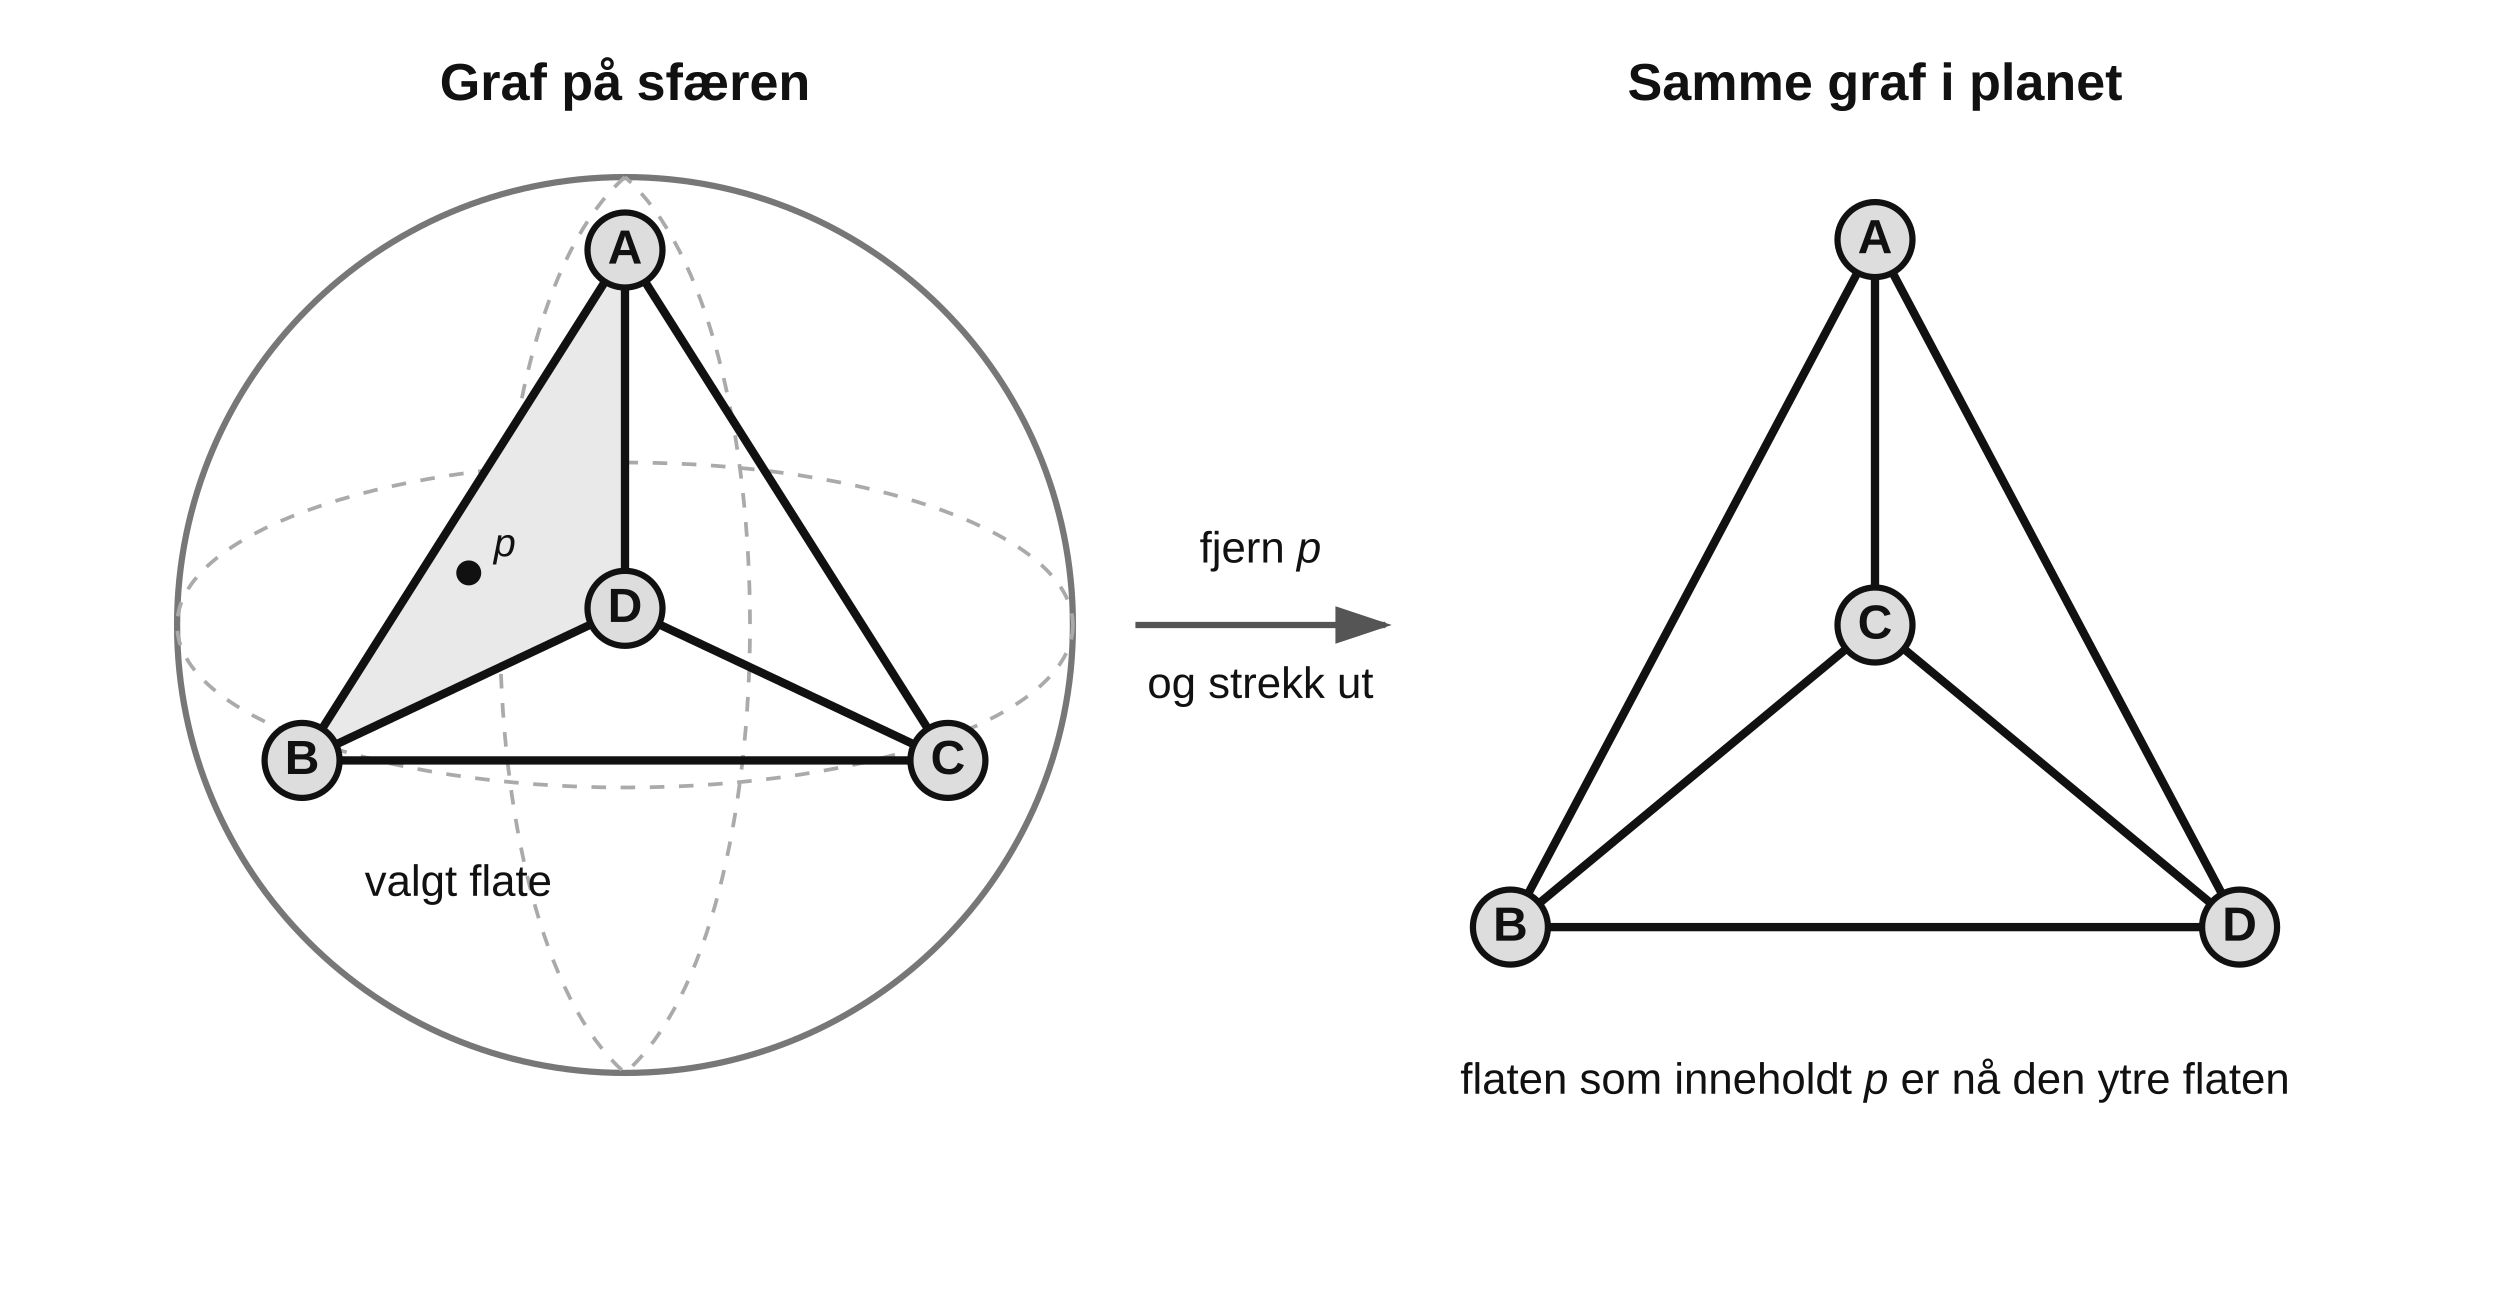
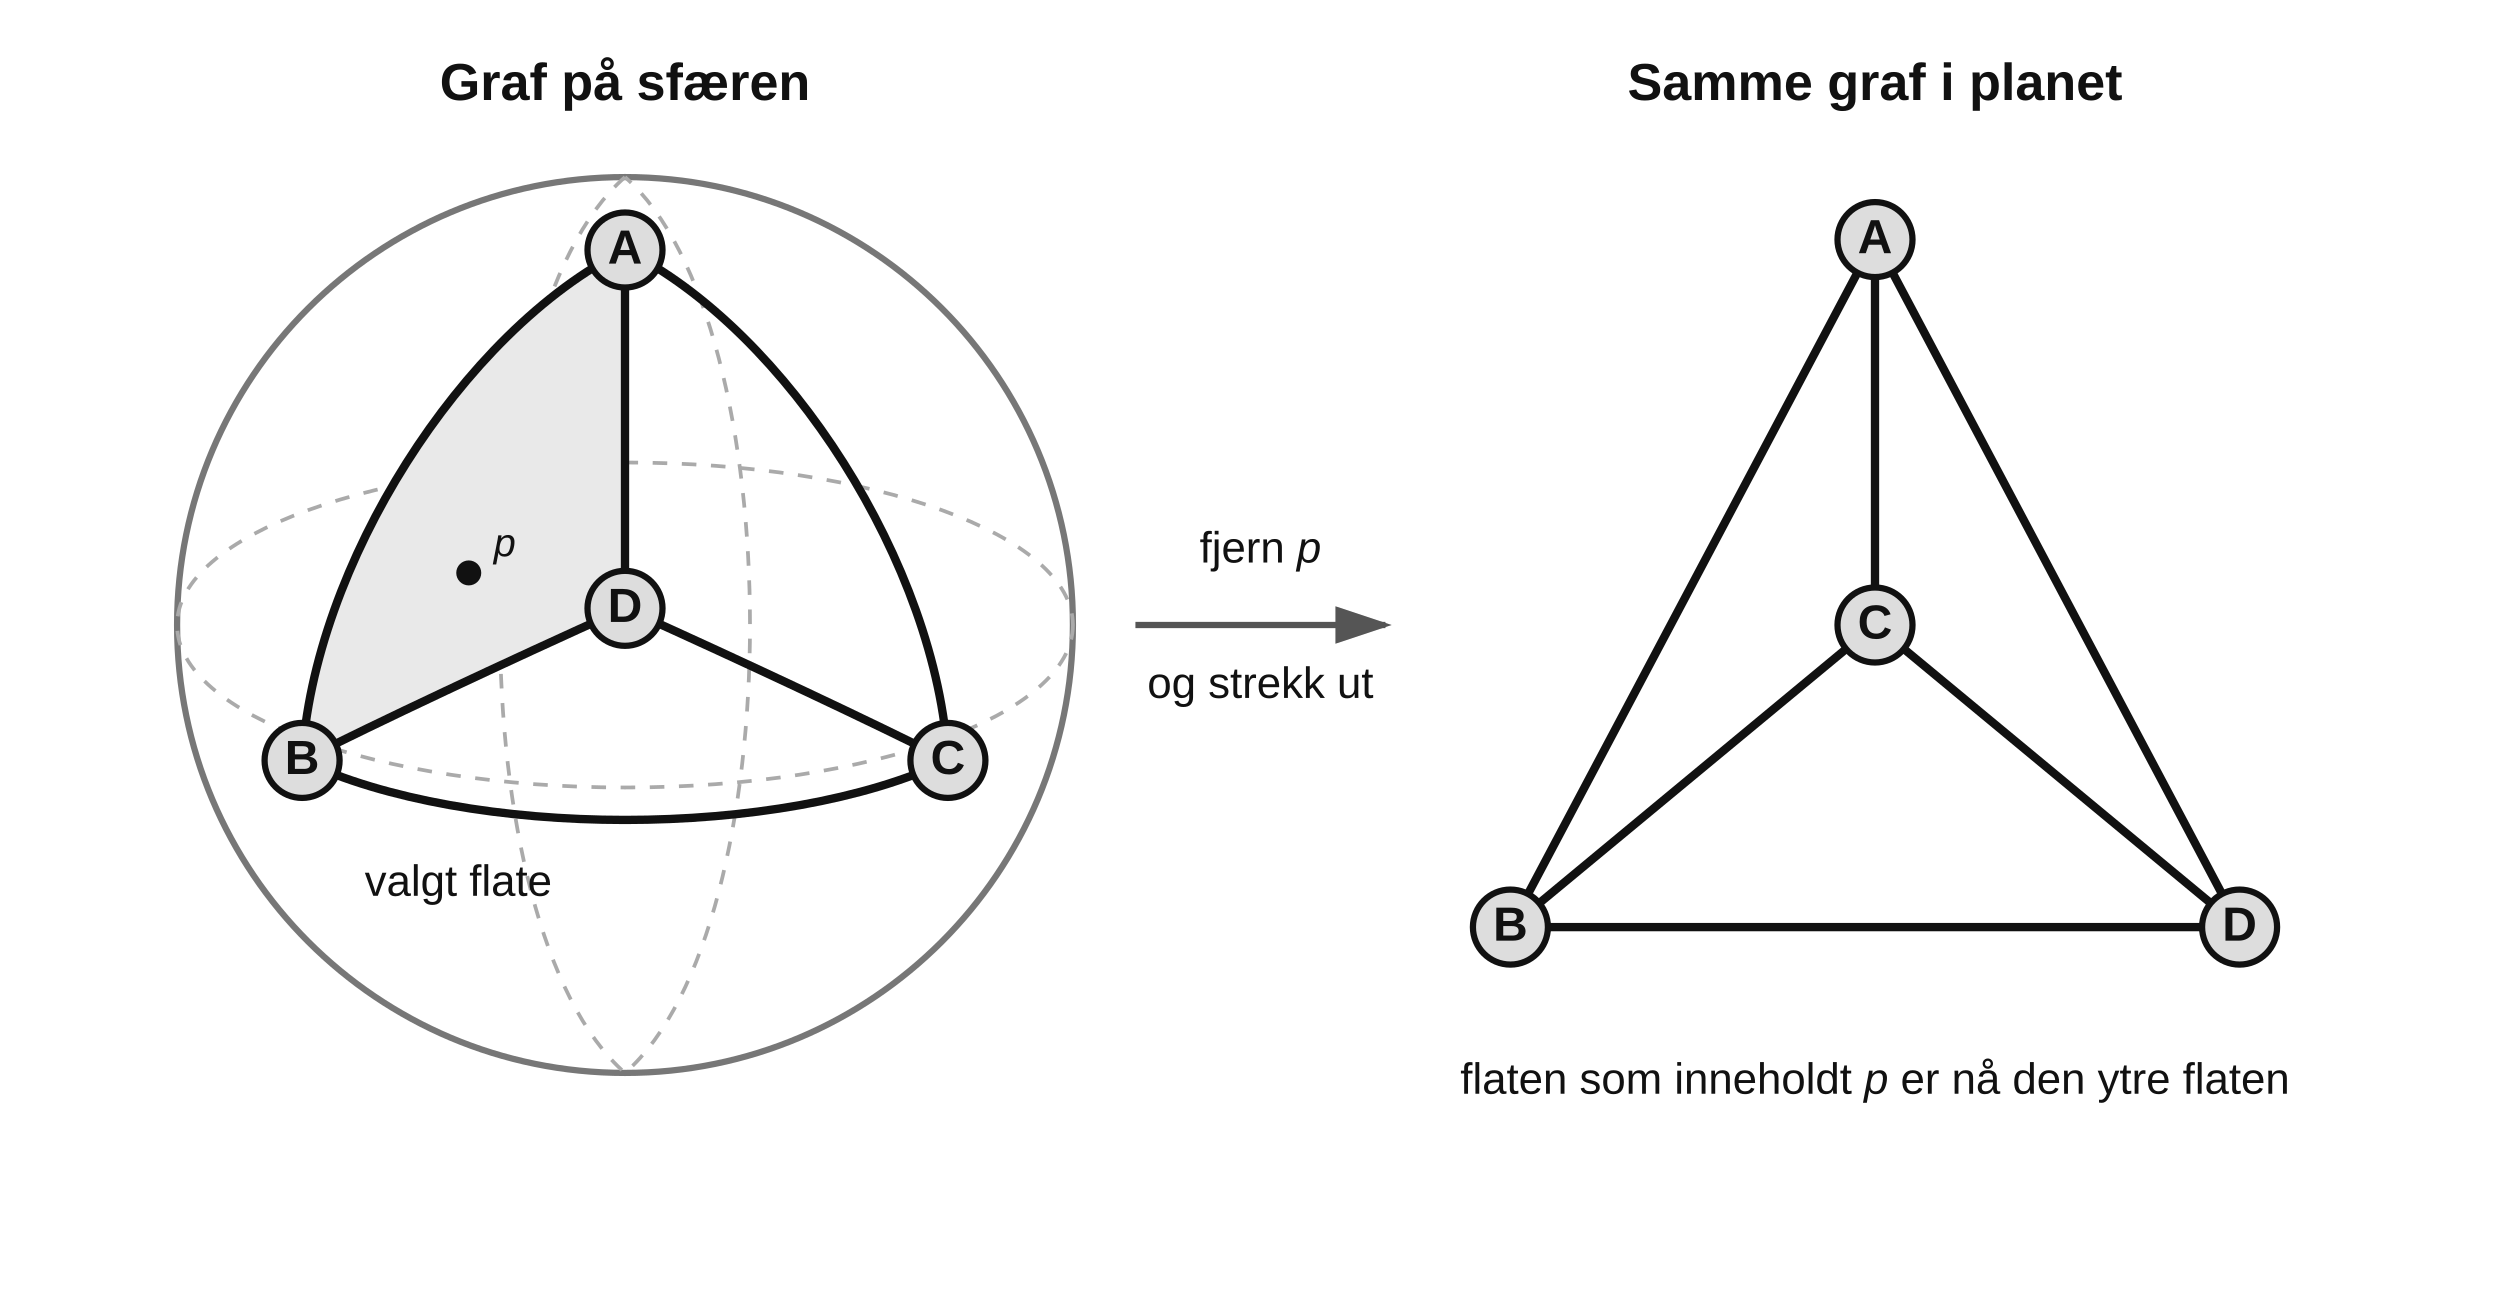
<svg xmlns="http://www.w3.org/2000/svg" width="1200" height="620" viewBox="0 0 1200 620" role="img" aria-labelledby="title desc">
  <style>
    .sphere { fill: none; stroke: #777; stroke-width: 3; }
    .guide { fill: none; stroke: #aaa; stroke-width: 1.8; stroke-dasharray: 7 7; }
    .face { fill: #e9e9e9; stroke: none; }
    .edge { stroke: #111; stroke-width: 4; fill: none; stroke-linecap: round; stroke-linejoin: round; }
    .vertex { fill: #ddd; stroke: #111; stroke-width: 3; }
    .vlabel { fill: #111; font-family: Arial, Helvetica, sans-serif; font-size: 23px; font-weight: bold; text-anchor: middle; dominant-baseline: middle; }
    .panel { fill: #111; font-family: Arial, Helvetica, sans-serif; font-size: 25px; font-weight: bold; text-anchor: middle; }
    .note { fill: #111; font-family: Arial, Helvetica, sans-serif; font-size: 21px; text-anchor: middle; }
    .small { fill: #111; font-family: Arial, Helvetica, sans-serif; font-size: 19px; }
    .pmark { fill: #111; }
    .arrow { stroke: #555; stroke-width: 3; fill: none; marker-end: url(#arrowhead); }
  </style>
  <defs>
    <marker id="arrowhead" markerWidth="10" markerHeight="10" refX="8" refY="3" orient="auto" markerUnits="strokeWidth">
      <path d="M0,0 L0,6 L9,3 z" fill="#555" />
    </marker>
  </defs>
  <text class="panel" x="300" y="48">Graf på sfæren</text>
  <circle class="sphere" cx="300" cy="300" r="215" />
  <ellipse class="guide" cx="300" cy="300" rx="215" ry="78" />
  <path class="guide" d="M300 85 C220 155 220 445 300 515 C380 445 380 155 300 85" />
-   <path class="face" d="M300 120 L145 365 L300 292 Z" />
-   <line class="edge" x1="300" y1="120" x2="145" y2="365" />
-   <line class="edge" x1="145" y1="365" x2="455" y2="365" />
-   <line class="edge" x1="455" y1="365" x2="300" y2="120" />
-   <line class="edge" x1="300" y1="292" x2="300" y2="120" />
-   <line class="edge" x1="300" y1="292" x2="145" y2="365" />
-   <line class="edge" x1="300" y1="292" x2="455" y2="365" />
+   <path class="face" d="M300 120     C221.82 158.73 150.12 272.07 145 365     C181.27 346.71 240.25 318.93 300 292     C300 223.39 300 157.14 300 120 Z" />
+   <path class="edge" d="M300 120 C221.82 158.73 150.12 272.07 145 365" />
+   <path class="edge" d="M145 365 C224.46 403.09 375.54 403.09 455 365" />
+   <path class="edge" d="M455 365 C449.88 272.07 378.18 158.73 300 120" />
+   <path class="edge" d="M300 292 C300 223.39 300 157.14 300 120" />
+   <path class="edge" d="M300 292 C240.25 318.93 181.27 346.71 145 365" />
+   <path class="edge" d="M300 292 C359.75 318.93 418.73 346.71 455 365" />
  <circle class="vertex" cx="300" cy="120" r="18" />
  <text class="vlabel" x="300" y="120">A</text>
  <circle class="vertex" cx="145" cy="365" r="18" />
  <text class="vlabel" x="145" y="365">B</text>
  <circle class="vertex" cx="455" cy="365" r="18" />
  <text class="vlabel" x="455" y="365">C</text>
  <circle class="vertex" cx="300" cy="292" r="18" />
  <text class="vlabel" x="300" y="292">D</text>
  <circle class="pmark" cx="225" cy="275" r="6" />
  <text class="small" x="237" y="267">
    <tspan font-style="italic">p</tspan>
  </text>
  <text class="note" x="220" y="430">valgt flate</text>
  <path class="arrow" d="M545 300 C600 300 610 300 665 300" />
  <text class="note" x="605" y="270">fjern <tspan font-style="italic">p</tspan>
  </text>
  <text class="note" x="605" y="335">og strekk ut</text>
  <text class="panel" x="900" y="48">Samme graf i planet</text>
  <line class="edge" x1="900" y1="115" x2="725" y2="445" />
  <line class="edge" x1="725" y1="445" x2="1075" y2="445" />
  <line class="edge" x1="1075" y1="445" x2="900" y2="115" />
  <line class="edge" x1="900" y1="300" x2="900" y2="115" />
  <line class="edge" x1="900" y1="300" x2="725" y2="445" />
  <line class="edge" x1="900" y1="300" x2="1075" y2="445" />
  <circle class="vertex" cx="900" cy="115" r="18" />
  <text class="vlabel" x="900" y="115">A</text>
  <circle class="vertex" cx="725" cy="445" r="18" />
  <text class="vlabel" x="725" y="445">B</text>
  <circle class="vertex" cx="1075" cy="445" r="18" />
  <text class="vlabel" x="1075" y="445">D</text>
  <circle class="vertex" cx="900" cy="300" r="18" />
  <text class="vlabel" x="900" y="300">C</text>
  <text class="note" x="900" y="525">flaten som inneholdt <tspan font-style="italic">p</tspan> er nå den ytre flaten</text>
</svg>
